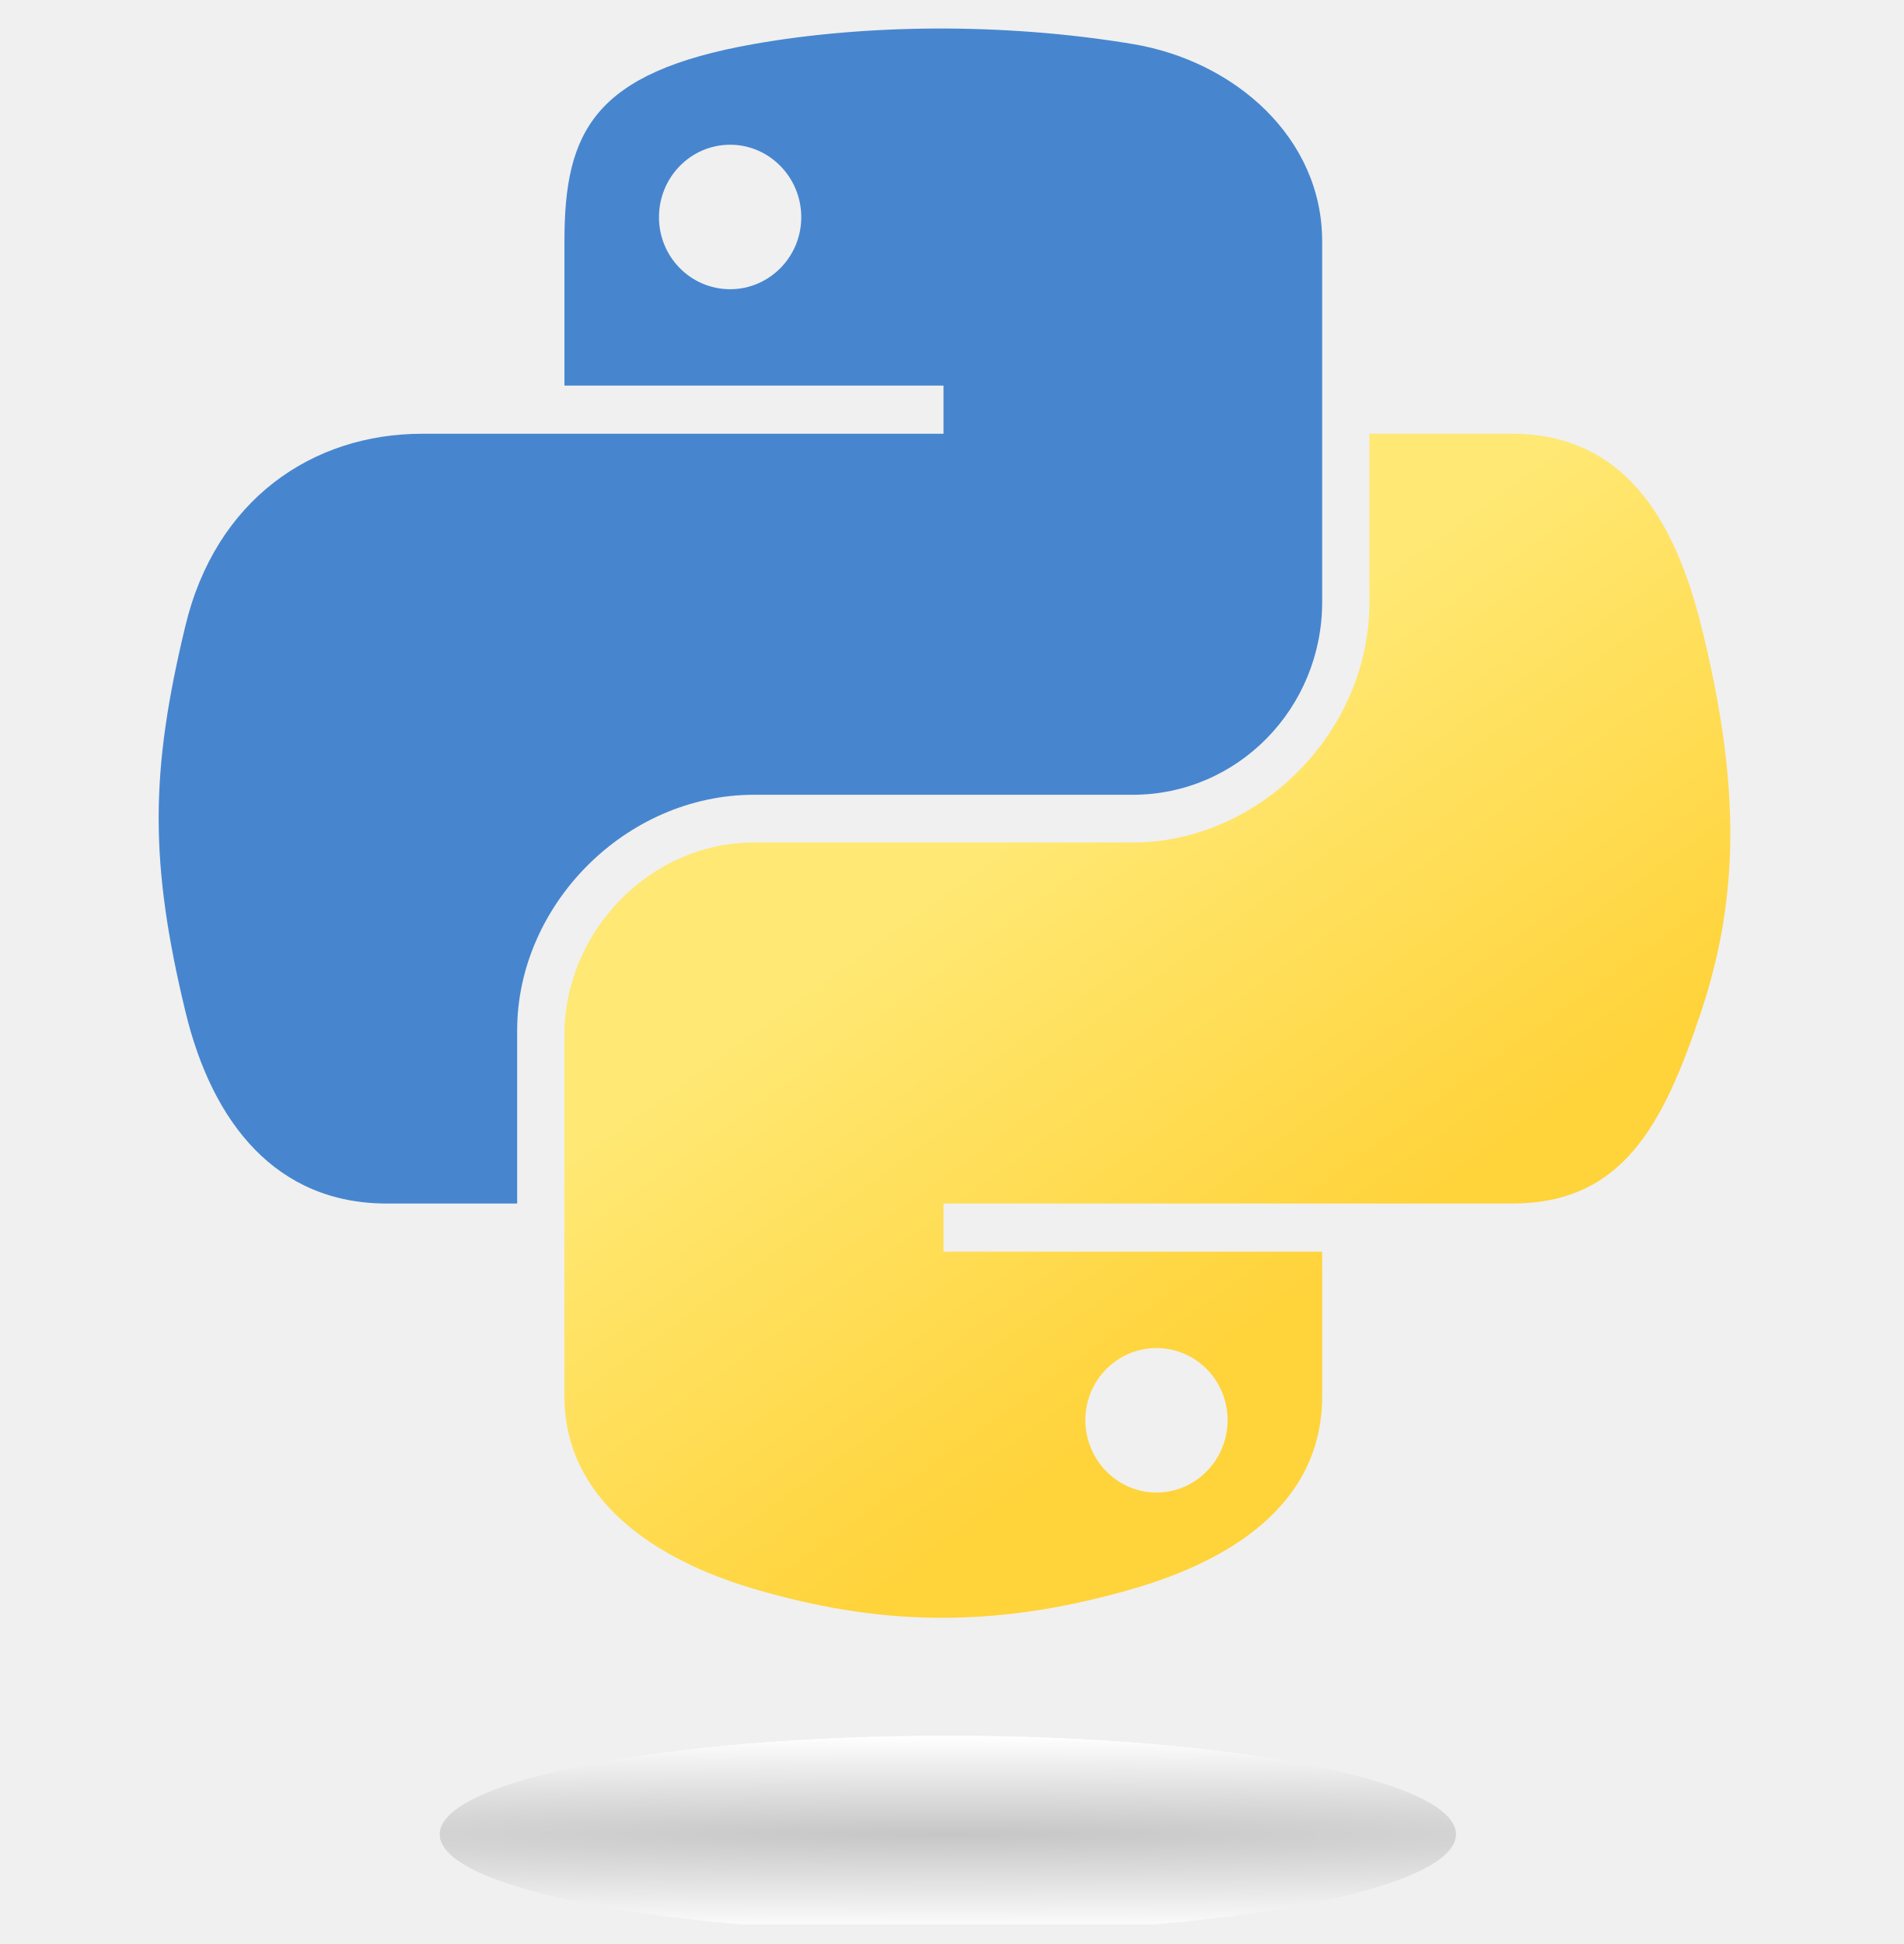
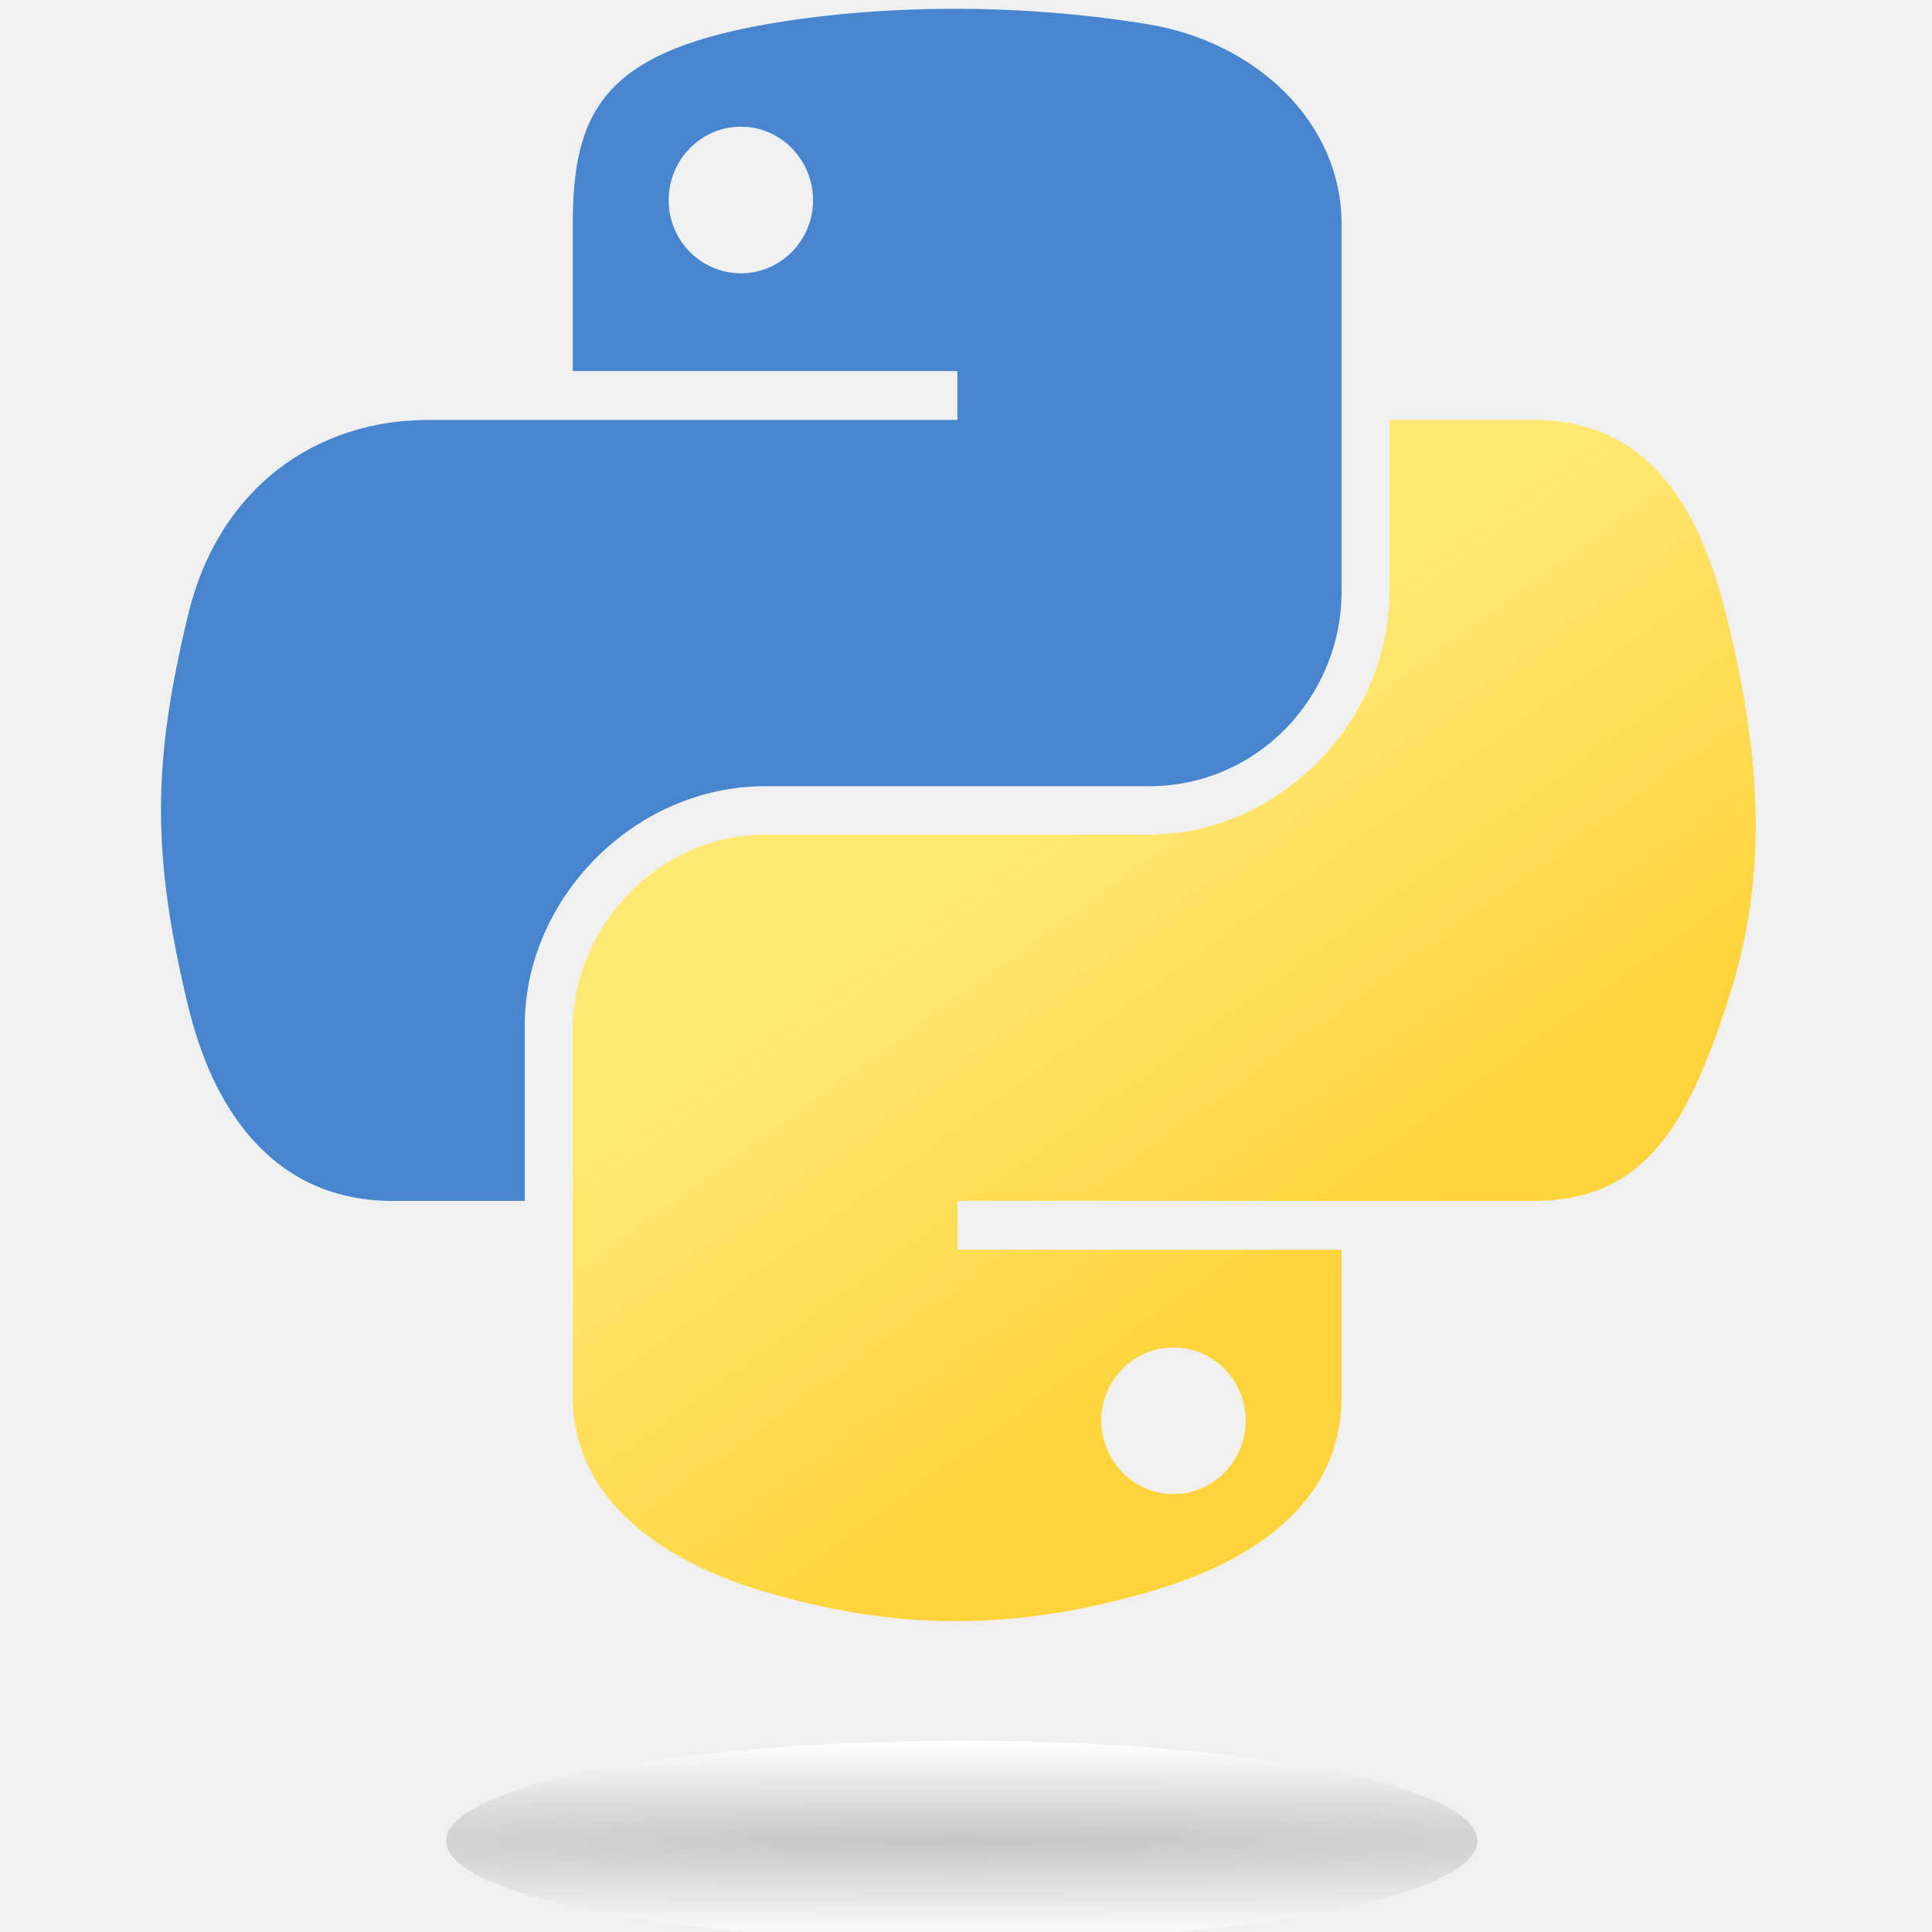
- <svg xmlns="http://www.w3.org/2000/svg" width="48" height="49" viewBox="0 0 48 49" fill="none">
-   <g clip-path="url(#clip0_3698_15488)">
-     <path fill-rule="evenodd" clip-rule="evenodd" d="M23.895 48.718C16.822 48.718 11.088 47.606 11.088 46.235C11.088 44.864 16.822 43.752 23.895 43.752C30.968 43.752 36.702 44.864 36.702 46.235C36.702 47.606 30.968 48.718 23.895 48.718Z" fill="url(#paint0_radial_3698_15488)" />
-     <path fill-rule="evenodd" clip-rule="evenodd" d="M23.895 48.718C16.822 48.718 11.088 47.606 11.088 46.235C11.088 44.864 16.822 43.752 23.895 43.752C30.968 43.752 36.702 44.864 36.702 46.235C36.702 47.606 30.968 48.718 23.895 48.718Z" fill="url(#paint1_radial_3698_15488)" />
-     <path fill-rule="evenodd" clip-rule="evenodd" d="M29.155 33.979C30.146 33.979 30.948 34.79 30.948 35.794C30.948 36.801 30.146 37.621 29.155 37.621C28.168 37.621 27.362 36.801 27.362 35.794C27.362 34.79 28.168 33.979 29.155 33.979ZM34.524 10.933V15.177C34.524 18.467 31.735 21.236 28.554 21.236H19.008C16.393 21.236 14.229 23.474 14.229 26.093V35.193C14.229 37.782 16.481 39.306 19.008 40.049C22.033 40.939 24.934 41.1 28.554 40.049C30.96 39.353 33.332 37.95 33.332 35.193V31.55H23.786V30.336H38.11C40.888 30.336 41.923 28.399 42.889 25.491C43.887 22.498 43.844 19.619 42.889 15.778C42.202 13.013 40.891 10.933 38.11 10.933H34.524Z" fill="url(#paint2_linear_3698_15488)" />
-     <path fill-rule="evenodd" clip-rule="evenodd" d="M4 20.649V20.597C4.003 19.091 4.232 17.607 4.673 15.778C5.434 12.602 7.866 10.933 10.643 10.933H23.786V9.719H14.23V6.077C14.23 3.319 14.964 1.823 19.008 1.109C20.381 0.866 21.941 0.727 23.575 0.719C25.209 0.712 26.912 0.836 28.554 1.109C31.147 1.541 33.332 3.487 33.332 6.077V15.177C33.332 17.846 31.211 20.033 28.554 20.033H19.008C15.767 20.033 13.038 22.816 13.038 25.97V30.336H9.752C6.974 30.336 5.352 28.32 4.673 25.491C4.222 23.622 4.003 22.123 4 20.649H4ZM18.407 3.648C17.416 3.648 16.613 4.467 16.613 5.475C16.613 6.478 17.416 7.29 18.407 7.29C19.394 7.29 20.2 6.478 20.2 5.475C20.2 4.467 19.394 3.648 18.407 3.648Z" fill="#4786CF" />
+ <svg xmlns="http://www.w3.org/2000/svg" width="48" height="48" viewBox="0 0 48 48" fill="none">
+   <g clip-path="url(#clip0_1031_1963)">
+     <path fill-rule="evenodd" clip-rule="evenodd" d="M23.895 48.218C16.822 48.218 11.088 47.106 11.088 45.735C11.088 44.364 16.822 43.252 23.895 43.252C30.968 43.252 36.702 44.364 36.702 45.735C36.702 47.106 30.968 48.218 23.895 48.218Z" fill="url(#paint0_radial_1031_1963)" />
+     <path fill-rule="evenodd" clip-rule="evenodd" d="M23.895 48.218C16.822 48.218 11.088 47.106 11.088 45.735C11.088 44.364 16.822 43.252 23.895 43.252C30.968 43.252 36.702 44.364 36.702 45.735C36.702 47.106 30.968 48.218 23.895 48.218Z" fill="url(#paint1_radial_1031_1963)" />
+     <path fill-rule="evenodd" clip-rule="evenodd" d="M29.155 33.479C30.146 33.479 30.949 34.29 30.949 35.294C30.949 36.301 30.146 37.121 29.155 37.121C28.168 37.121 27.362 36.301 27.362 35.294C27.362 34.29 28.168 33.479 29.155 33.479ZM34.524 10.433V14.677C34.524 17.967 31.735 20.736 28.554 20.736H19.008C16.393 20.736 14.23 22.974 14.23 25.593V34.693C14.23 37.282 16.482 38.806 19.008 39.549C22.033 40.439 24.934 40.6 28.554 39.549C30.96 38.853 33.332 37.45 33.332 34.693V31.05H23.786V29.836H38.11C40.888 29.836 41.923 27.899 42.889 24.991C43.887 21.998 43.844 19.119 42.889 15.278C42.203 12.513 40.892 10.433 38.11 10.433H34.524Z" fill="url(#paint2_linear_1031_1963)" />
+     <path fill-rule="evenodd" clip-rule="evenodd" d="M4 20.149V20.097C4.003 18.591 4.232 17.107 4.673 15.278C5.434 12.102 7.866 10.433 10.643 10.433H23.786V9.219H14.23V5.577C14.23 2.819 14.964 1.323 19.008 0.609C20.381 0.366 21.941 0.227 23.575 0.219C25.209 0.212 26.912 0.336 28.554 0.609C31.147 1.041 33.332 2.987 33.332 5.577V14.677C33.332 17.346 31.211 19.533 28.554 19.533H19.008C15.767 19.533 13.038 22.316 13.038 25.47V29.836H9.752C6.974 29.836 5.352 27.82 4.673 24.991C4.222 23.122 4.003 21.623 4 20.149H4ZM18.407 3.148C17.416 3.148 16.613 3.967 16.613 4.975C16.613 5.978 17.416 6.79 18.407 6.79C19.394 6.79 20.2 5.978 20.2 4.975C20.2 3.967 19.394 3.148 18.407 3.148Z" fill="#4786CF" />
  </g>
  <defs>
-     <radialGradient id="paint0_radial_3698_15488" cx="0" cy="0" r="1" gradientUnits="userSpaceOnUse" gradientTransform="translate(23.8947 46.2349) rotate(-90) scale(2.48291 56.2936)">
+     <radialGradient id="paint0_radial_1031_1963" cx="0" cy="0" r="1" gradientUnits="userSpaceOnUse" gradientTransform="translate(23.8948 45.7349) rotate(-90) scale(2.48291 56.2936)">
      <stop stop-color="#C6C6C6" />
      <stop offset="1" stop-color="white" />
    </radialGradient>
-     <radialGradient id="paint1_radial_3698_15488" cx="0" cy="0" r="1" gradientUnits="userSpaceOnUse" gradientTransform="translate(23.8947 46.2349) rotate(-90) scale(2.48291 56.2936)">
+     <radialGradient id="paint1_radial_1031_1963" cx="0" cy="0" r="1" gradientUnits="userSpaceOnUse" gradientTransform="translate(23.8948 45.7349) rotate(-90) scale(2.48291 56.2936)">
      <stop stop-color="#C6C6C6" />
      <stop offset="1" stop-color="white" />
    </radialGradient>
-     <linearGradient id="paint2_linear_3698_15488" x1="38.827" y1="28.377" x2="30.863" y2="17.341" gradientUnits="userSpaceOnUse">
+     <linearGradient id="paint2_linear_1031_1963" x1="38.828" y1="27.877" x2="30.863" y2="16.841" gradientUnits="userSpaceOnUse">
      <stop stop-color="#FFD33A" />
      <stop offset="1" stop-color="#FFE873" />
    </linearGradient>
-     <clipPath id="clip0_3698_15488">
-       <rect width="48" height="48" fill="white" transform="translate(0 0.5)" />
+     <clipPath id="clip0_1031_1963">
+       <rect width="48" height="48" fill="white" />
    </clipPath>
  </defs>
</svg>
